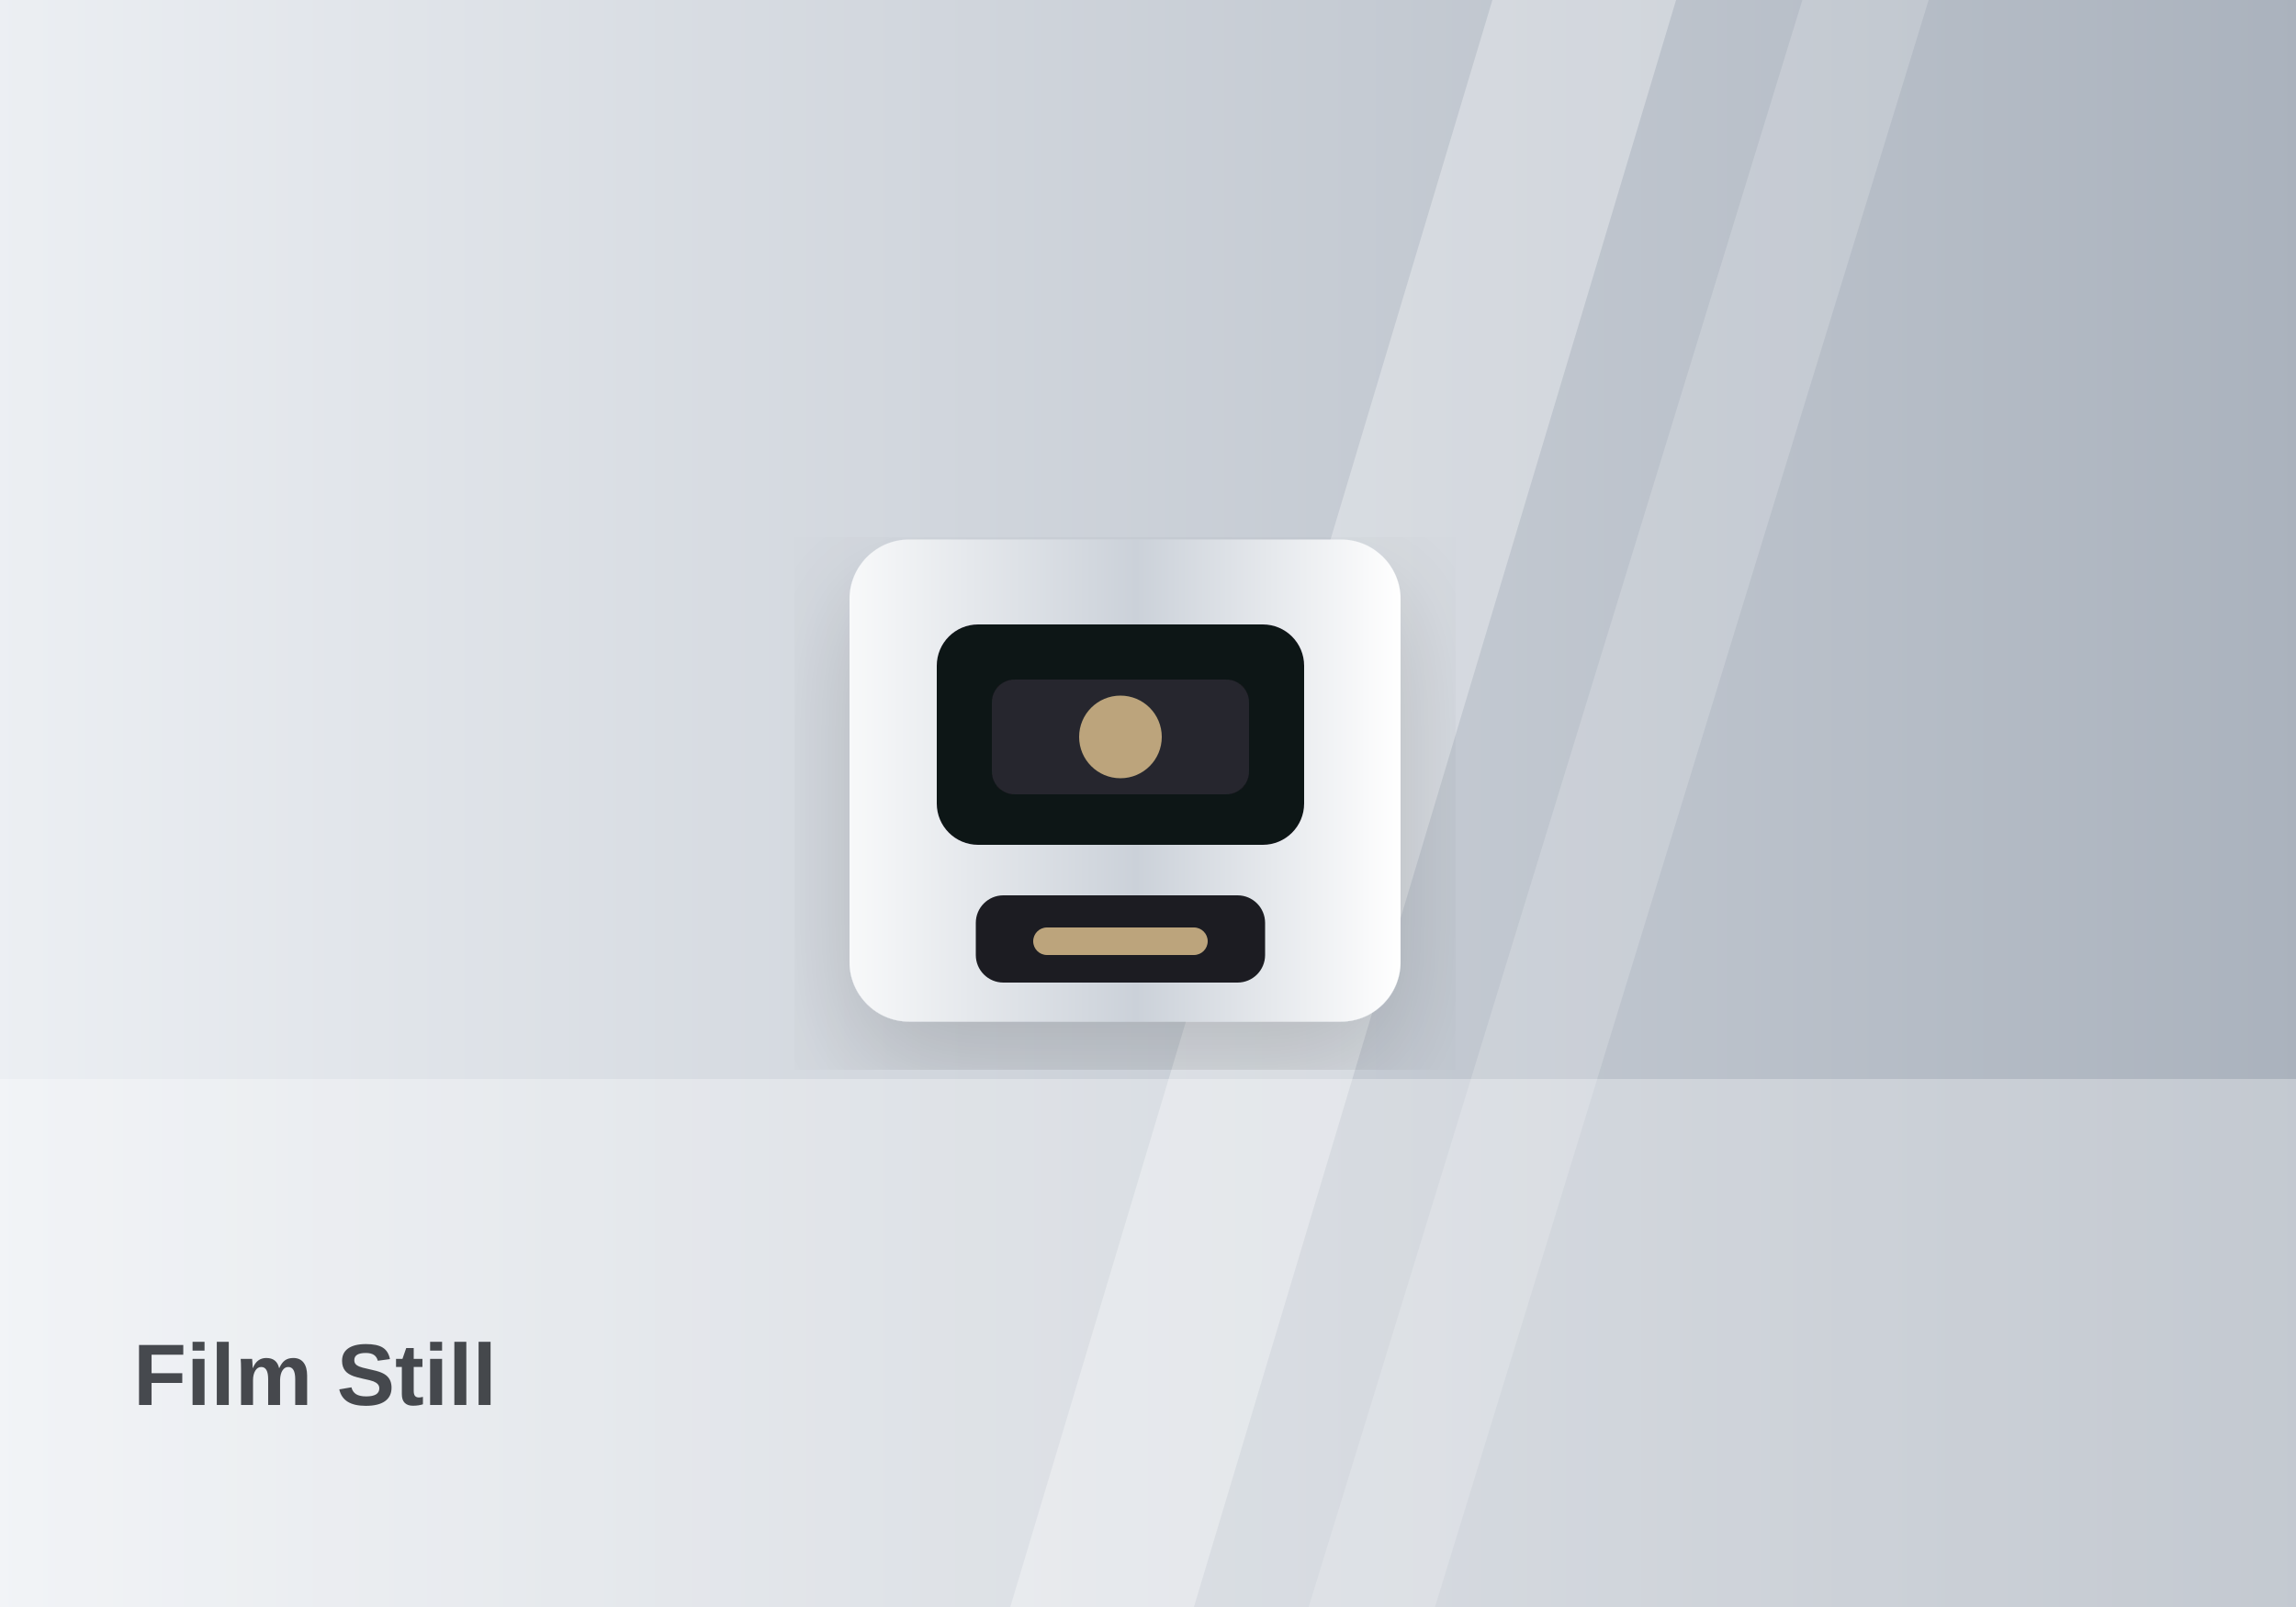
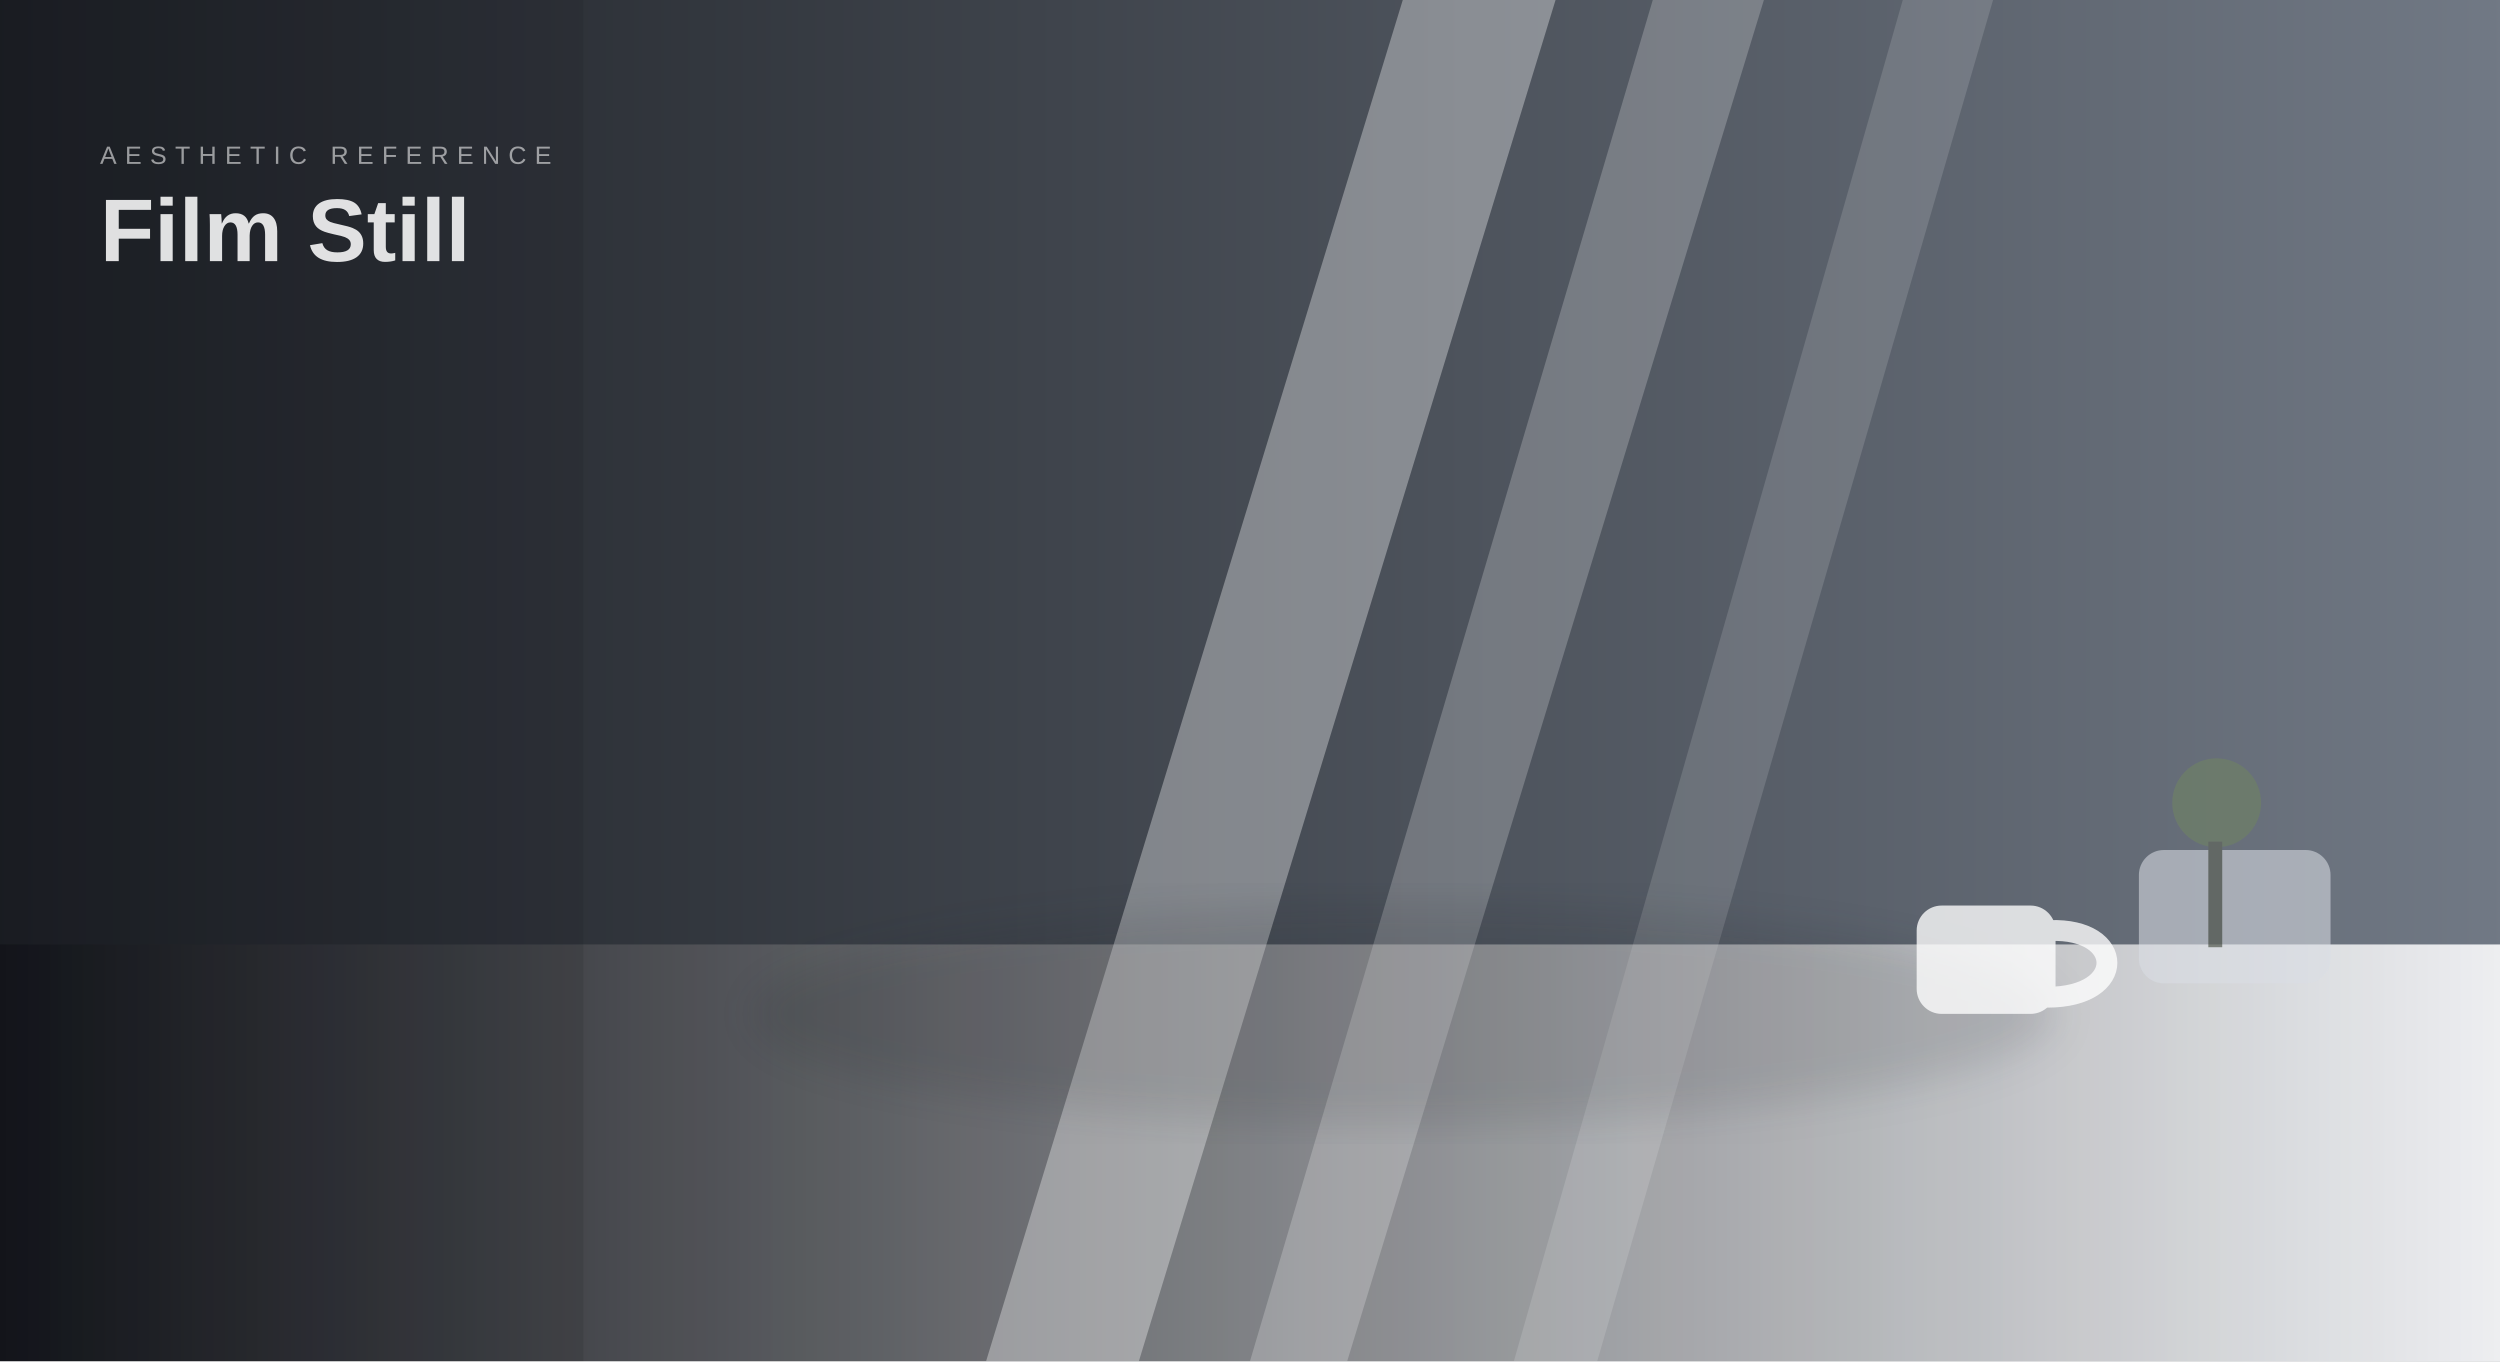
- <svg xmlns="http://www.w3.org/2000/svg" width="1000" height="700" viewBox="0 0 1000 700">
+ <svg xmlns="http://www.w3.org/2000/svg" width="1800" height="980" viewBox="0 0 1800 980">
  <defs>
-     <linearGradient id="g" x1="0" x2="1">
-       <stop offset="0" stop-color="#eceff3" />
-       <stop offset="1" stop-color="#aab2bd" />
+     <linearGradient id="bg" x1="0" x2="1">
+       <stop offset="0" stop-color="#1a1d22" />
+       <stop offset="1" stop-color="#717985" />
    </linearGradient>
-     <linearGradient id="m" x1="0" x2="1">
+     <linearGradient id="desk" x1="0" x2="1">
+       <stop offset="0" stop-color="#111318" />
+       <stop offset="1" stop-color="#f8f9fb" />
+     </linearGradient>
+     <linearGradient id="metal" x1="0" x2="1">
      <stop offset="0" stop-color="#f8f9fa" />
-       <stop offset=".52" stop-color="#cbd1d9" />
-       <stop offset="1" stop-color="#ffffff" />
+       <stop offset=".35" stop-color="#bfc7d1" />
+       <stop offset=".62" stop-color="#ffffff" />
+       <stop offset="1" stop-color="#d2d8e0" />
    </linearGradient>
    <filter id="sd">
-       <feDropShadow dx="0" dy="20" stdDeviation="24" flood-color="#000" flood-opacity=".16" />
+       <feDropShadow dx="0" dy="26" stdDeviation="36" flood-color="#101216" flood-opacity=".20" />
+     </filter>
+     <filter id="blur">
+       <feGaussianBlur stdDeviation="14" />
    </filter>
  </defs>
-   <rect width="1000" height="700" fill="url(#g)" />
-   <rect x="0" y="470" width="1000" height="230" fill="#ffffff" opacity=".30" />
-   <polygon points="650,0 730,0 520,700 440,700" fill="#fff" opacity=".32" />
-   <polygon points="785,0 840,0 625,700 570,700" fill="#fff" opacity=".18" />
-   <g filter="url(#sd)">
-     <rect x="370" y="235" width="240" height="210" rx="26" fill="url(#m)" />
-     <rect x="408" y="272" width="160" height="96" rx="18" fill="#111319" />
-     <rect x="432" y="296" width="112" height="50" rx="10" fill="#25282d" />
-     <circle cx="488" cy="321" r="18" fill="#bca47c" />
-     <rect x="425" y="390" width="126" height="38" rx="12" fill="#1b1d22" />
-     <rect x="450" y="404" width="76" height="12" rx="6" fill="#bca47c" />
+   <rect width="1800" height="980" fill="url(#bg)" />
+   <rect y="680" width="1800" height="300" fill="url(#desk)" opacity=".92" />
+   <rect x="0" y="0" width="420" height="980" fill="#111318" opacity=".12" />
+   <polygon points="1010,0 1120,0 820,980 710,980" fill="#fff" opacity=".34" />
+   <polygon points="1190,0 1270,0 970,980 900,980" fill="#fff" opacity=".22" />
+   <polygon points="1370,0 1435,0 1150,980 1090,980" fill="#fff" opacity=".14" />
+   <ellipse cx="1010" cy="730" rx="470" ry="78" fill="#1b2028" opacity=".13" filter="url(#blur)" />
+   <g opacity=".78">
+     <rect x="1380" y="652" width="100" height="78" rx="18" fill="#ffffff" />
+     <path d="M1476 670 C1530 668 1532 718 1474 718" stroke="#ffffff" stroke-width="15" fill="none" />
+     <rect x="1540" y="612" width="138" height="96" rx="18" fill="#d9dee5" opacity=".72" />
+     <circle cx="1596" cy="578" r="32" fill="#6d7d68" />
+     <rect x="1590" y="606" width="10" height="76" fill="#60675f" />
  </g>
-   <text x="58" y="612" font-family="Arial" font-size="38" font-weight="700" fill="#171a1f" opacity=".78">Film Still</text>
+   <text x="72" y="118" font-family="Arial" font-size="18" letter-spacing="6" fill="#ffffff" opacity=".55">AESTHETIC REFERENCE</text>
+   <text x="72" y="188" font-family="Arial" font-size="64" font-weight="700" fill="#ffffff" opacity=".86">Film Still</text>
</svg>
